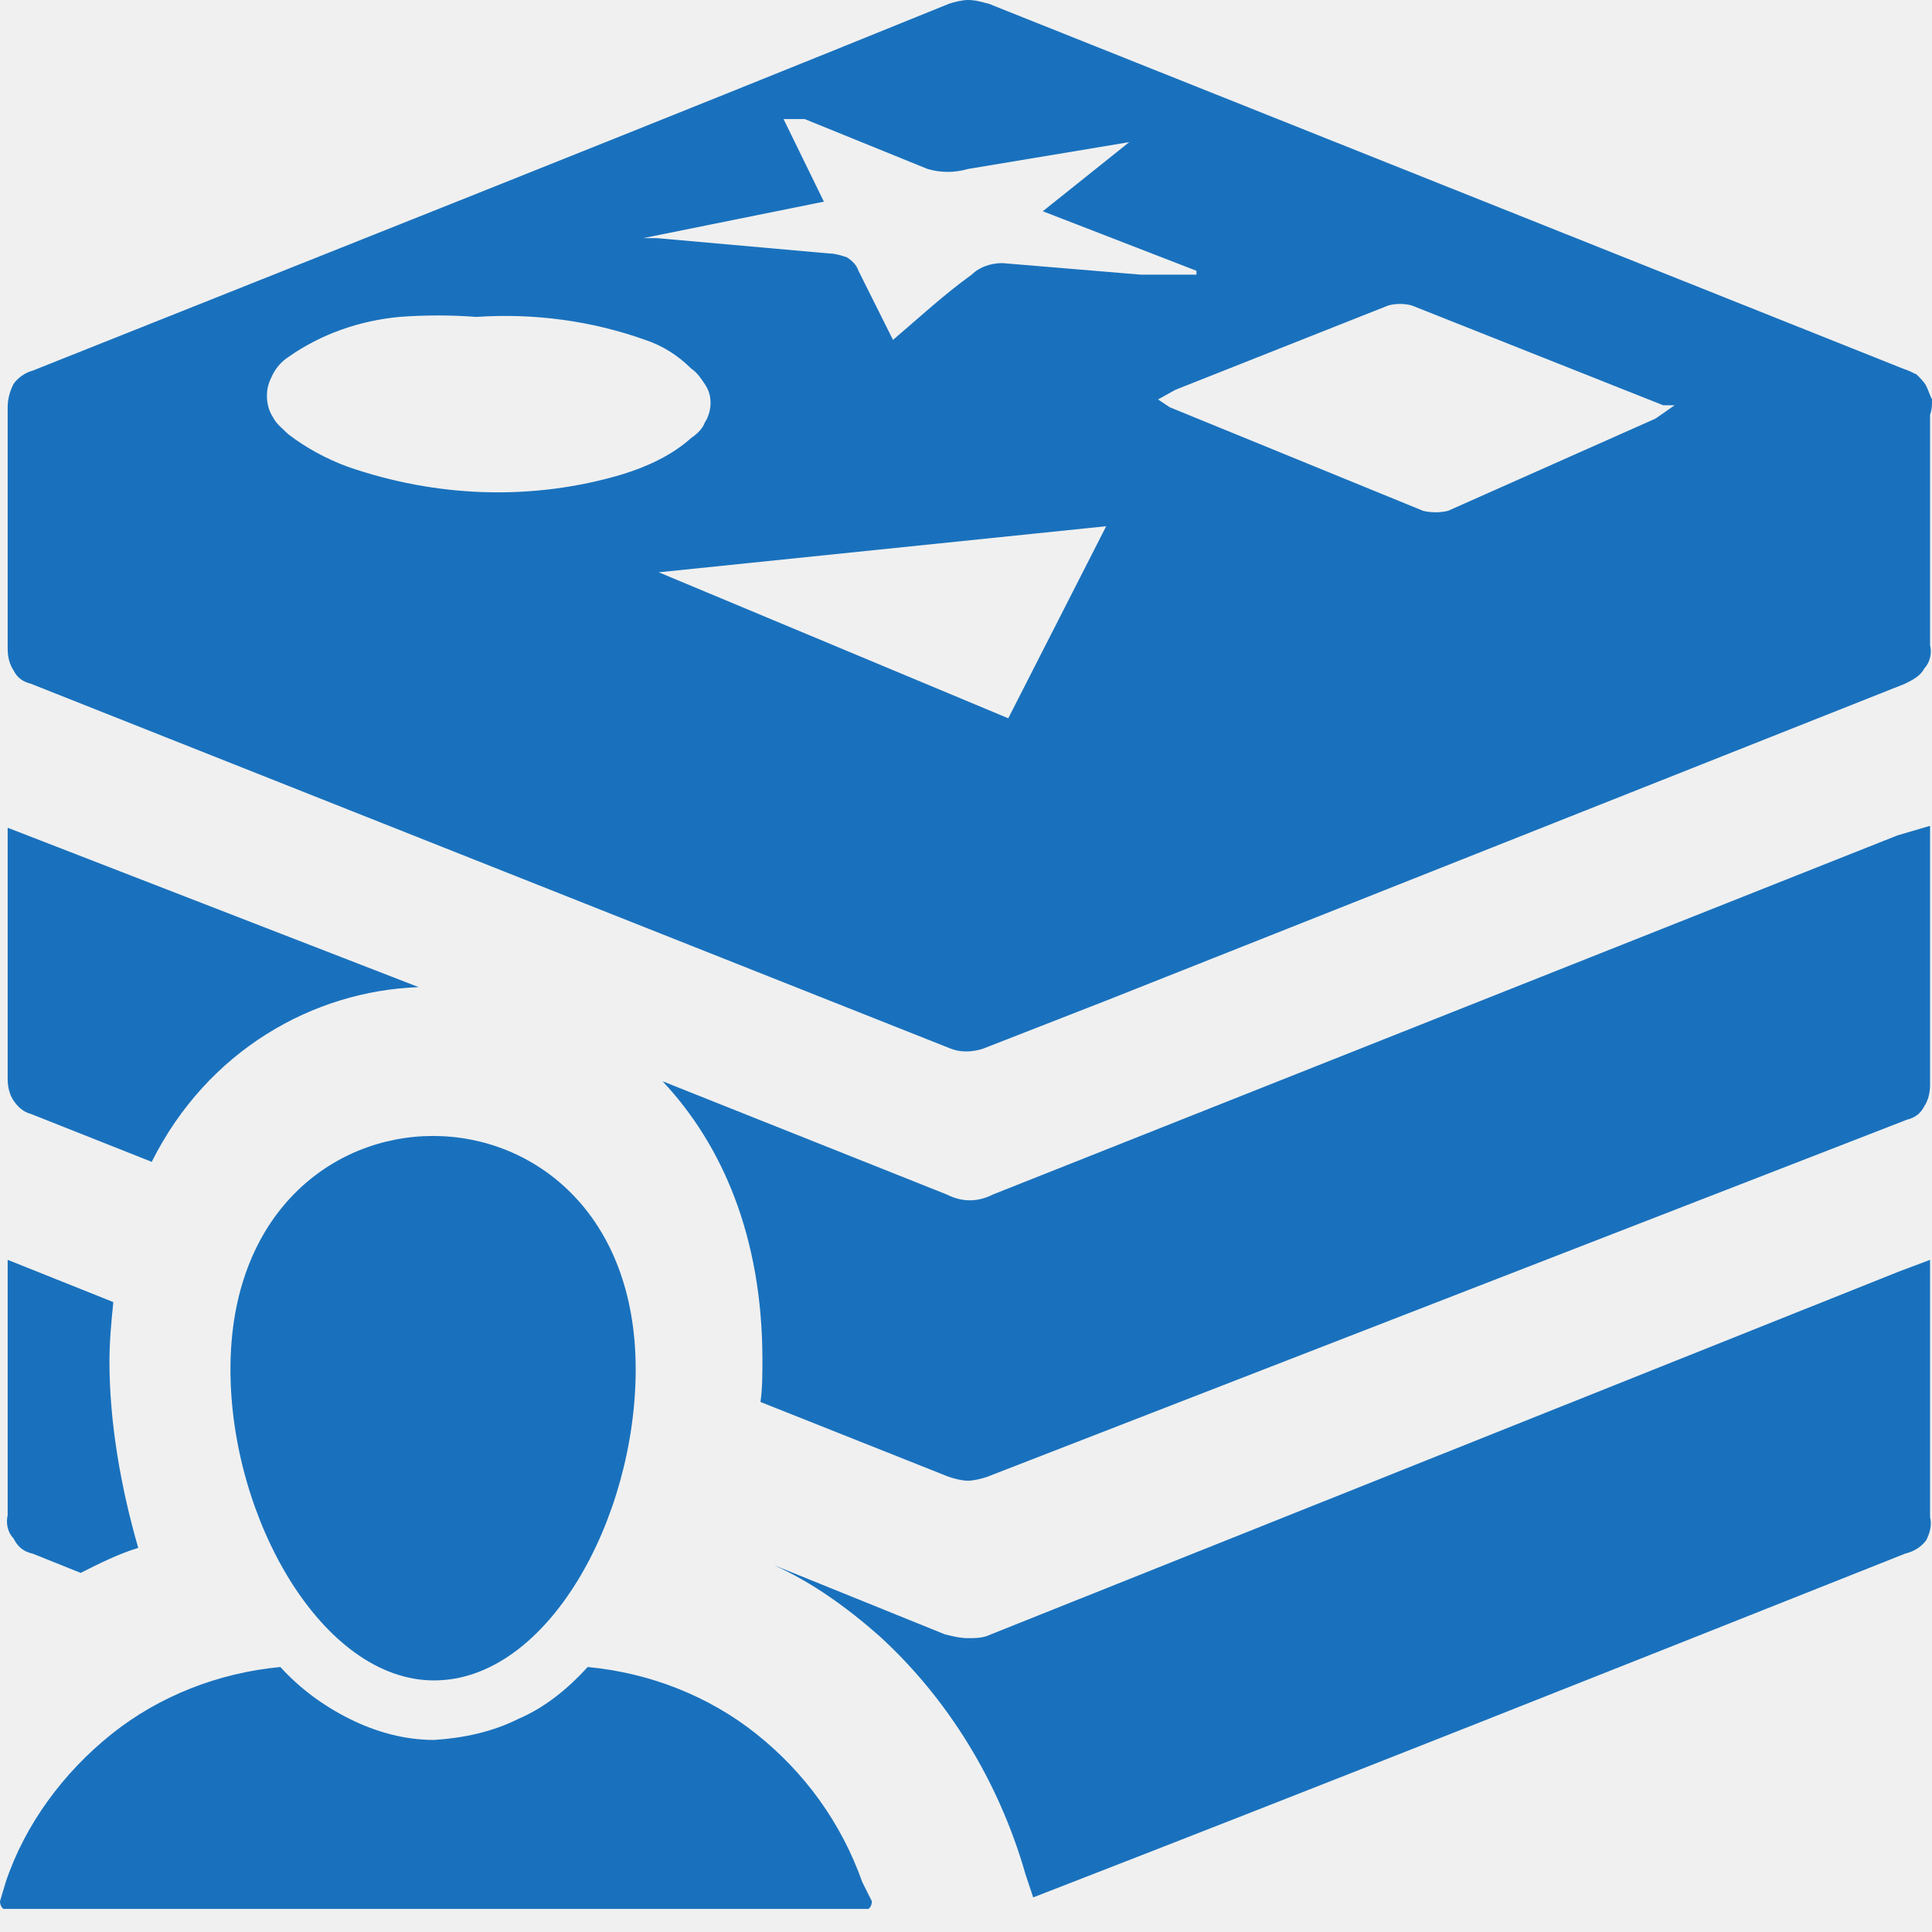
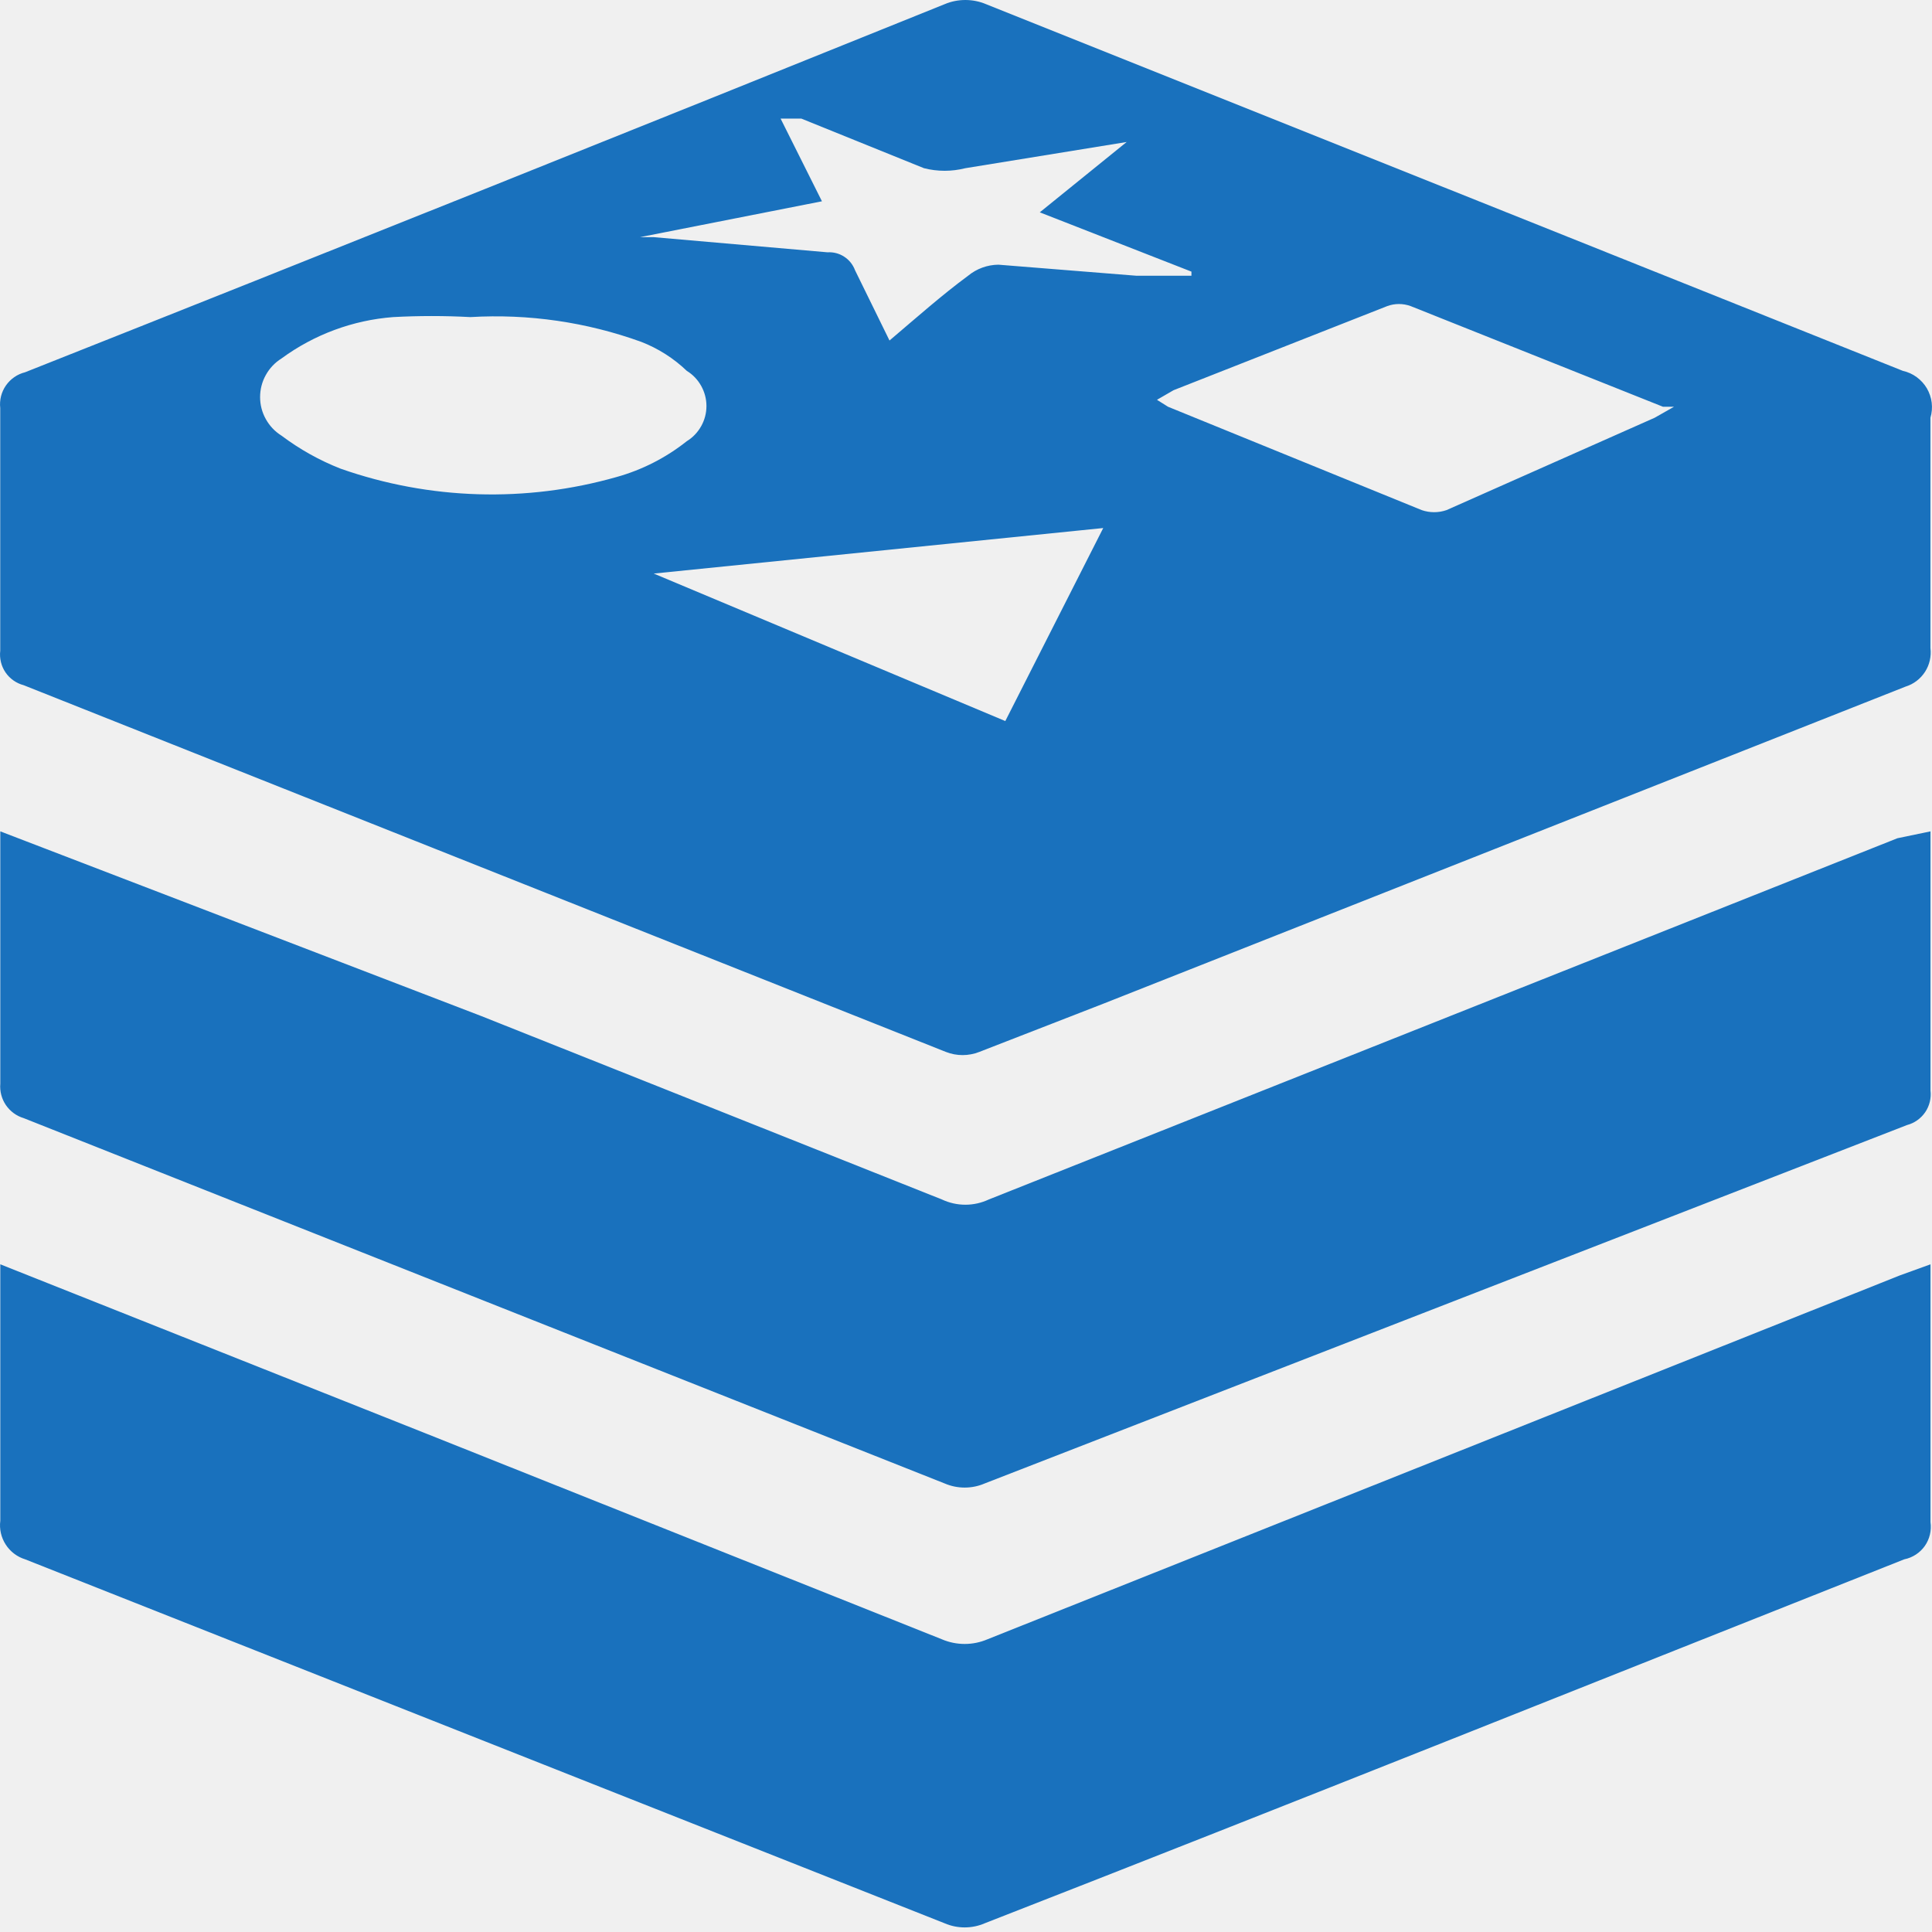
<svg xmlns="http://www.w3.org/2000/svg" width="32" height="32" viewBox="0 0 32 32" fill="none">
-   <g clip-path="url(#clip0)">
-     <path d="M31.968 8.748C31.968 9.384 31.968 10.052 31.968 10.688C32 10.815 31.968 10.974 31.873 11.07C31.809 11.197 31.682 11.26 31.555 11.324L18.322 16.573L16.286 17.368C16.095 17.431 15.905 17.431 15.745 17.368L0.509 11.324C0.382 11.292 0.286 11.229 0.223 11.101C0.159 11.006 0.127 10.879 0.127 10.752C0.127 9.416 0.127 8.08 0.127 6.744C0.127 6.616 0.159 6.489 0.223 6.362C0.286 6.266 0.414 6.171 0.541 6.139C5.567 4.135 10.624 2.131 15.714 0.064C15.809 0.032 15.936 0 16.032 0C16.159 0 16.255 0.032 16.382 0.064L31.523 6.107C31.618 6.139 31.682 6.171 31.745 6.203C31.809 6.266 31.873 6.33 31.905 6.394C31.936 6.457 31.968 6.553 32 6.616C32 6.712 32 6.775 31.968 6.871C31.968 7.507 31.968 8.175 31.968 8.843V8.748ZM7.889 5.249C7.475 5.217 7.03 5.217 6.616 5.249C5.948 5.312 5.312 5.535 4.771 5.917C4.676 5.98 4.581 6.076 4.517 6.203C4.453 6.33 4.421 6.425 4.421 6.553C4.421 6.68 4.453 6.807 4.517 6.903C4.581 7.03 4.676 7.093 4.771 7.189C5.058 7.412 5.408 7.602 5.757 7.73C7.221 8.239 8.811 8.302 10.306 7.857C10.72 7.73 11.133 7.539 11.451 7.252C11.547 7.189 11.642 7.093 11.674 6.998C11.738 6.903 11.769 6.775 11.769 6.68C11.769 6.553 11.738 6.457 11.674 6.362C11.61 6.266 11.547 6.171 11.451 6.107C11.229 5.885 10.974 5.726 10.688 5.63C9.797 5.312 8.843 5.185 7.889 5.249ZM27.738 6.712H27.547L23.38 5.058C23.253 5.026 23.125 5.026 22.998 5.058L19.467 6.457L19.181 6.616L19.372 6.744L23.571 8.461C23.698 8.493 23.857 8.493 23.984 8.461L27.419 6.934L27.738 6.712ZM18.704 2.354L16.032 2.799C15.809 2.863 15.586 2.863 15.364 2.799L13.328 1.972H12.978L13.646 3.34L10.656 3.944H10.879L13.742 4.199C13.837 4.199 13.932 4.231 14.028 4.262C14.123 4.326 14.187 4.39 14.219 4.485L14.791 5.63C15.237 5.249 15.65 4.867 16.095 4.549C16.223 4.421 16.413 4.358 16.604 4.358L18.895 4.549H19.817V4.485L17.272 3.499L18.704 2.354ZM16.7 11.897L18.322 8.716L10.911 9.479L16.7 11.897Z" fill="#1971BD" />
-     <path d="M0.509 18.449L2.513 19.244C3.435 17.4 5.185 16.413 6.934 16.35L0.127 13.71C0.127 13.71 0.127 13.71 0.127 13.869C0.127 15.205 0.127 16.541 0.127 17.877C0.127 18.004 0.159 18.131 0.223 18.227C0.286 18.322 0.382 18.418 0.509 18.449Z" fill="#1971BD" />
-     <path d="M31.427 13.837L16.445 19.785C16.318 19.849 16.191 19.881 16.064 19.881C15.936 19.881 15.809 19.849 15.682 19.785L10.974 17.909C11.96 18.958 12.628 20.485 12.628 22.521C12.628 22.744 12.628 22.998 12.596 23.221L15.714 24.461C15.809 24.493 15.936 24.525 16.032 24.525C16.127 24.525 16.255 24.493 16.35 24.461L31.587 18.545C31.714 18.513 31.809 18.449 31.873 18.322C31.936 18.227 31.968 18.099 31.968 17.972C31.968 16.668 31.968 15.3 31.968 13.964C31.968 13.869 31.968 13.678 31.968 13.678L31.427 13.837Z" fill="#1971BD" />
-     <path d="M0.541 25.733L1.336 26.052C1.654 25.892 1.972 25.733 2.29 25.638C2.004 24.652 1.813 23.57 1.813 22.553C1.813 22.203 1.845 21.885 1.877 21.567L0.127 20.867V21.185C0.127 22.489 0.127 23.793 0.127 25.097C0.095 25.225 0.127 25.384 0.223 25.479C0.286 25.606 0.382 25.702 0.541 25.733Z" fill="#1971BD" />
-     <path d="M31.968 25.129C31.968 23.825 31.968 22.521 31.968 21.185C31.968 21.089 31.968 20.867 31.968 20.867L31.459 21.058L16.413 27.07C16.286 27.133 16.159 27.133 16.032 27.133C15.905 27.133 15.777 27.101 15.65 27.07L12.819 25.924C13.455 26.211 14.028 26.624 14.569 27.101C15.682 28.119 16.541 29.487 16.986 31.046L17.113 31.427C21.948 29.551 26.752 27.642 31.555 25.733C31.682 25.702 31.809 25.638 31.905 25.511C31.968 25.384 32 25.256 31.968 25.129Z" fill="#1971BD" />
-     <path d="M7.189 27.833C9.066 27.833 10.529 25.161 10.529 22.68C10.529 17.527 3.817 17.527 3.817 22.68C3.817 25.161 5.344 27.833 7.189 27.833Z" fill="#1971BD" />
-     <path d="M14.282 31.173C13.932 30.187 13.328 29.36 12.533 28.724C11.738 28.088 10.752 27.706 9.734 27.611C9.416 27.96 9.034 28.279 8.588 28.469C8.143 28.692 7.666 28.788 7.189 28.819C6.712 28.819 6.235 28.692 5.789 28.469C5.344 28.247 4.962 27.96 4.644 27.611C3.626 27.706 2.64 28.088 1.845 28.724C1.05 29.36 0.414 30.219 0.095 31.173L0 31.491C0 31.587 0.064 31.65 0.159 31.65H14.282C14.378 31.65 14.441 31.587 14.441 31.491L14.282 31.173Z" fill="#1971BD" />
-   </g>
-   <defs>
-     <clipPath id="clip0">
-       <rect width="32" height="31.618" fill="white" />
-     </clipPath>
-   </defs>
+   <path d="M31.974 8.792C31.974 9.431 31.974 10.094 31.974 10.733C31.991 10.871 31.96 11.01 31.885 11.127C31.809 11.244 31.696 11.331 31.563 11.372L18.273 16.625L16.218 17.424C16.041 17.493 15.846 17.493 15.669 17.424L0.392 11.349C0.27 11.317 0.163 11.242 0.091 11.137C0.02 11.032 -0.011 10.905 0.004 10.778C0.004 9.431 0.004 8.084 0.004 6.759C-0.011 6.627 0.022 6.494 0.098 6.385C0.174 6.276 0.286 6.198 0.415 6.166C5.485 4.156 10.554 2.124 15.647 0.069C15.755 0.023 15.872 0 15.989 0C16.107 0 16.223 0.023 16.332 0.069L31.518 6.143C31.6 6.161 31.678 6.196 31.746 6.246C31.814 6.296 31.872 6.359 31.915 6.432C31.957 6.505 31.985 6.586 31.995 6.669C32.005 6.753 31.998 6.838 31.974 6.919C31.974 7.559 31.974 8.221 31.974 8.883V8.792ZM7.791 5.252C7.365 5.229 6.938 5.229 6.512 5.252C5.844 5.303 5.203 5.541 4.663 5.937C4.554 6.005 4.465 6.099 4.403 6.211C4.34 6.323 4.308 6.449 4.308 6.577C4.308 6.705 4.34 6.83 4.403 6.942C4.465 7.054 4.554 7.148 4.663 7.216C4.964 7.442 5.294 7.627 5.645 7.764C7.116 8.28 8.712 8.328 10.212 7.901C10.636 7.783 11.031 7.581 11.376 7.307C11.476 7.246 11.557 7.16 11.614 7.058C11.671 6.957 11.701 6.842 11.701 6.725C11.701 6.609 11.671 6.494 11.614 6.392C11.557 6.29 11.476 6.204 11.376 6.143C11.159 5.935 10.903 5.772 10.623 5.663C9.717 5.335 8.753 5.195 7.791 5.252ZM27.727 6.737H27.544L23.365 5.07C23.24 5.024 23.102 5.024 22.977 5.07L19.438 6.463L19.163 6.622L19.346 6.737L23.548 8.449C23.681 8.495 23.826 8.495 23.959 8.449L27.407 6.919L27.727 6.737ZM18.661 2.352L15.989 2.786C15.764 2.843 15.529 2.843 15.304 2.786L13.272 1.964H12.929L13.614 3.334L10.6 3.928H10.828L13.706 4.179C13.804 4.173 13.901 4.198 13.983 4.252C14.065 4.305 14.128 4.384 14.162 4.476L14.733 5.64C15.19 5.252 15.601 4.887 16.035 4.567C16.177 4.45 16.354 4.386 16.537 4.384L18.821 4.567H19.734V4.499L17.222 3.517L18.661 2.352ZM16.651 11.943L18.273 8.746L10.828 9.5L16.651 11.943Z" fill="#1971BD" />
+   <path d="M0.005 20.941L7.243 23.818L15.601 27.152C15.72 27.203 15.849 27.229 15.978 27.229C16.108 27.229 16.236 27.203 16.355 27.152L31.472 21.123L31.975 20.941C31.975 20.941 31.975 21.169 31.975 21.26C31.975 22.585 31.975 23.886 31.975 25.211C31.995 25.35 31.961 25.491 31.881 25.606C31.8 25.72 31.678 25.8 31.541 25.827C26.471 27.837 21.402 29.869 16.309 31.856C16.205 31.901 16.092 31.924 15.978 31.924C15.864 31.924 15.752 31.901 15.647 31.856L0.416 25.827C0.283 25.786 0.169 25.699 0.094 25.582C0.019 25.465 -0.013 25.326 0.005 25.188C0.005 23.886 0.005 22.562 0.005 21.26V20.941Z" fill="#1971BD" />
+   <path d="M0.005 13.77L7.974 16.83L15.601 19.867C15.723 19.924 15.855 19.954 15.99 19.954C16.124 19.954 16.256 19.924 16.378 19.867L31.427 13.884L31.975 13.77C31.975 13.77 31.975 13.953 31.975 14.044C31.975 15.391 31.975 16.739 31.975 18.063C31.99 18.189 31.959 18.316 31.888 18.421C31.816 18.526 31.709 18.602 31.587 18.634L16.309 24.571C16.205 24.616 16.092 24.639 15.978 24.639C15.864 24.639 15.752 24.616 15.647 24.571L0.393 18.52C0.272 18.484 0.168 18.407 0.097 18.303C0.027 18.199 -0.006 18.074 0.005 17.949C0.005 16.602 0.005 15.277 0.005 13.93C0.005 13.77 0.005 13.77 0.005 13.77Z" fill="#1971BD" />
</svg>
